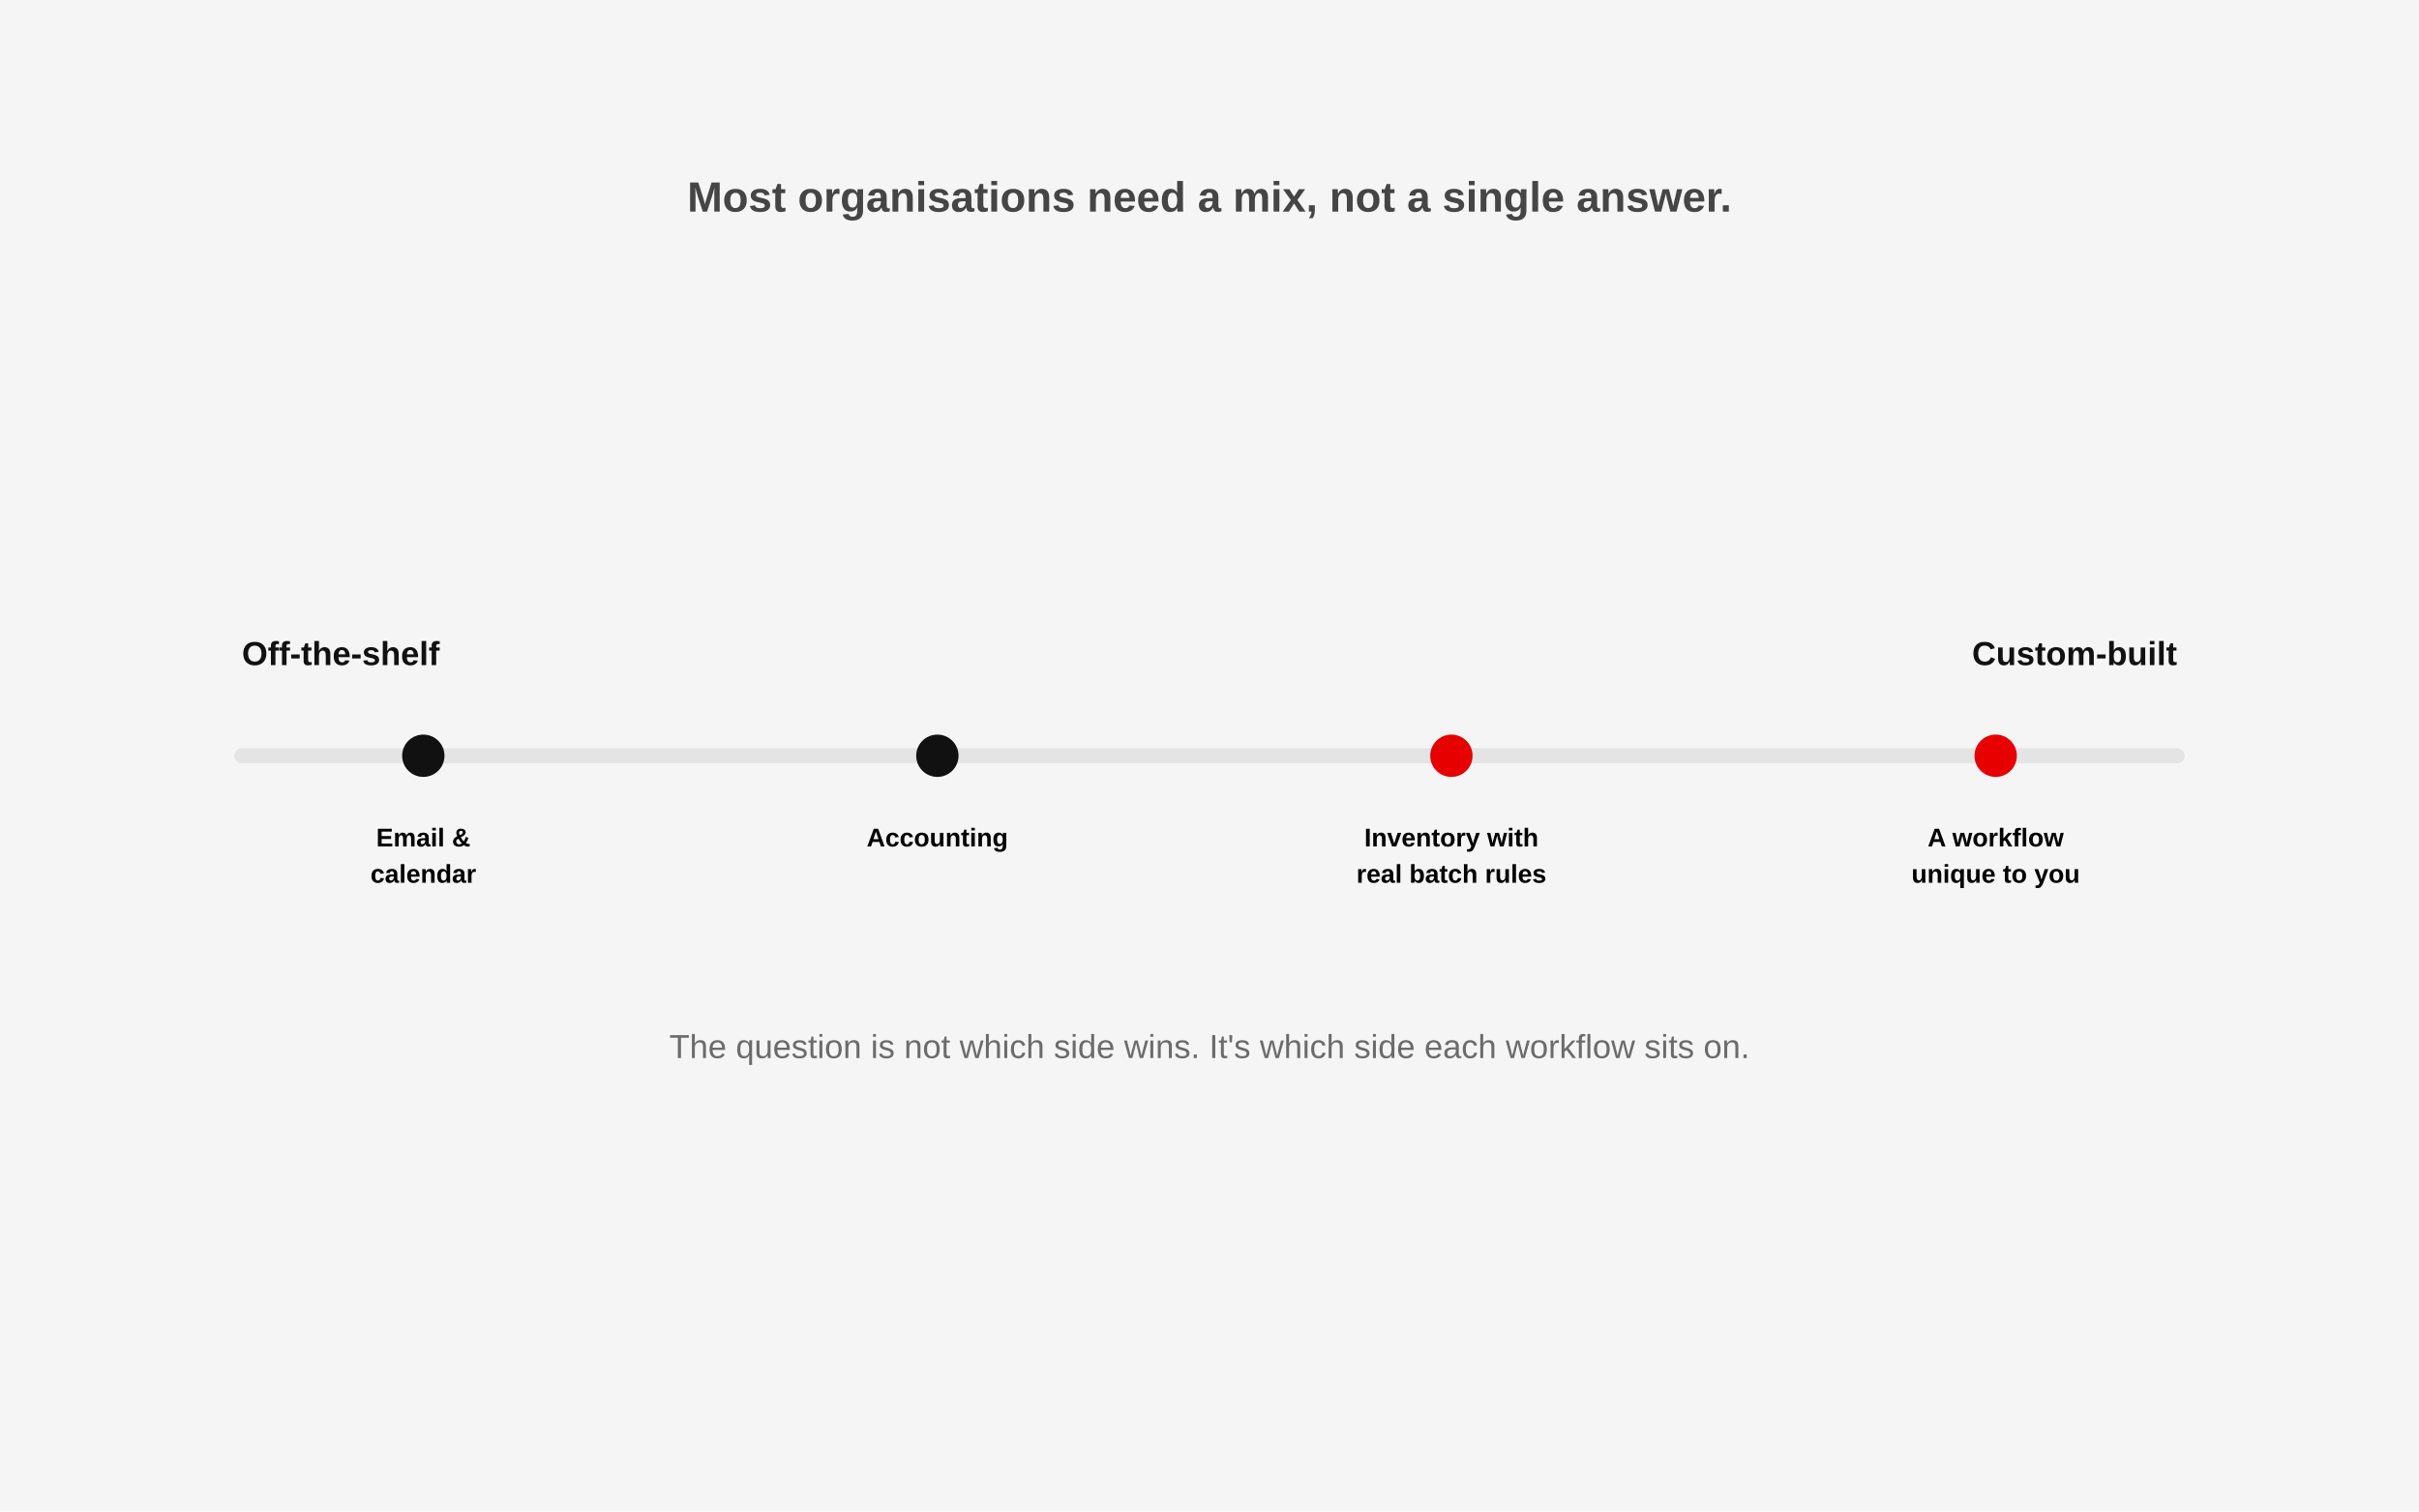
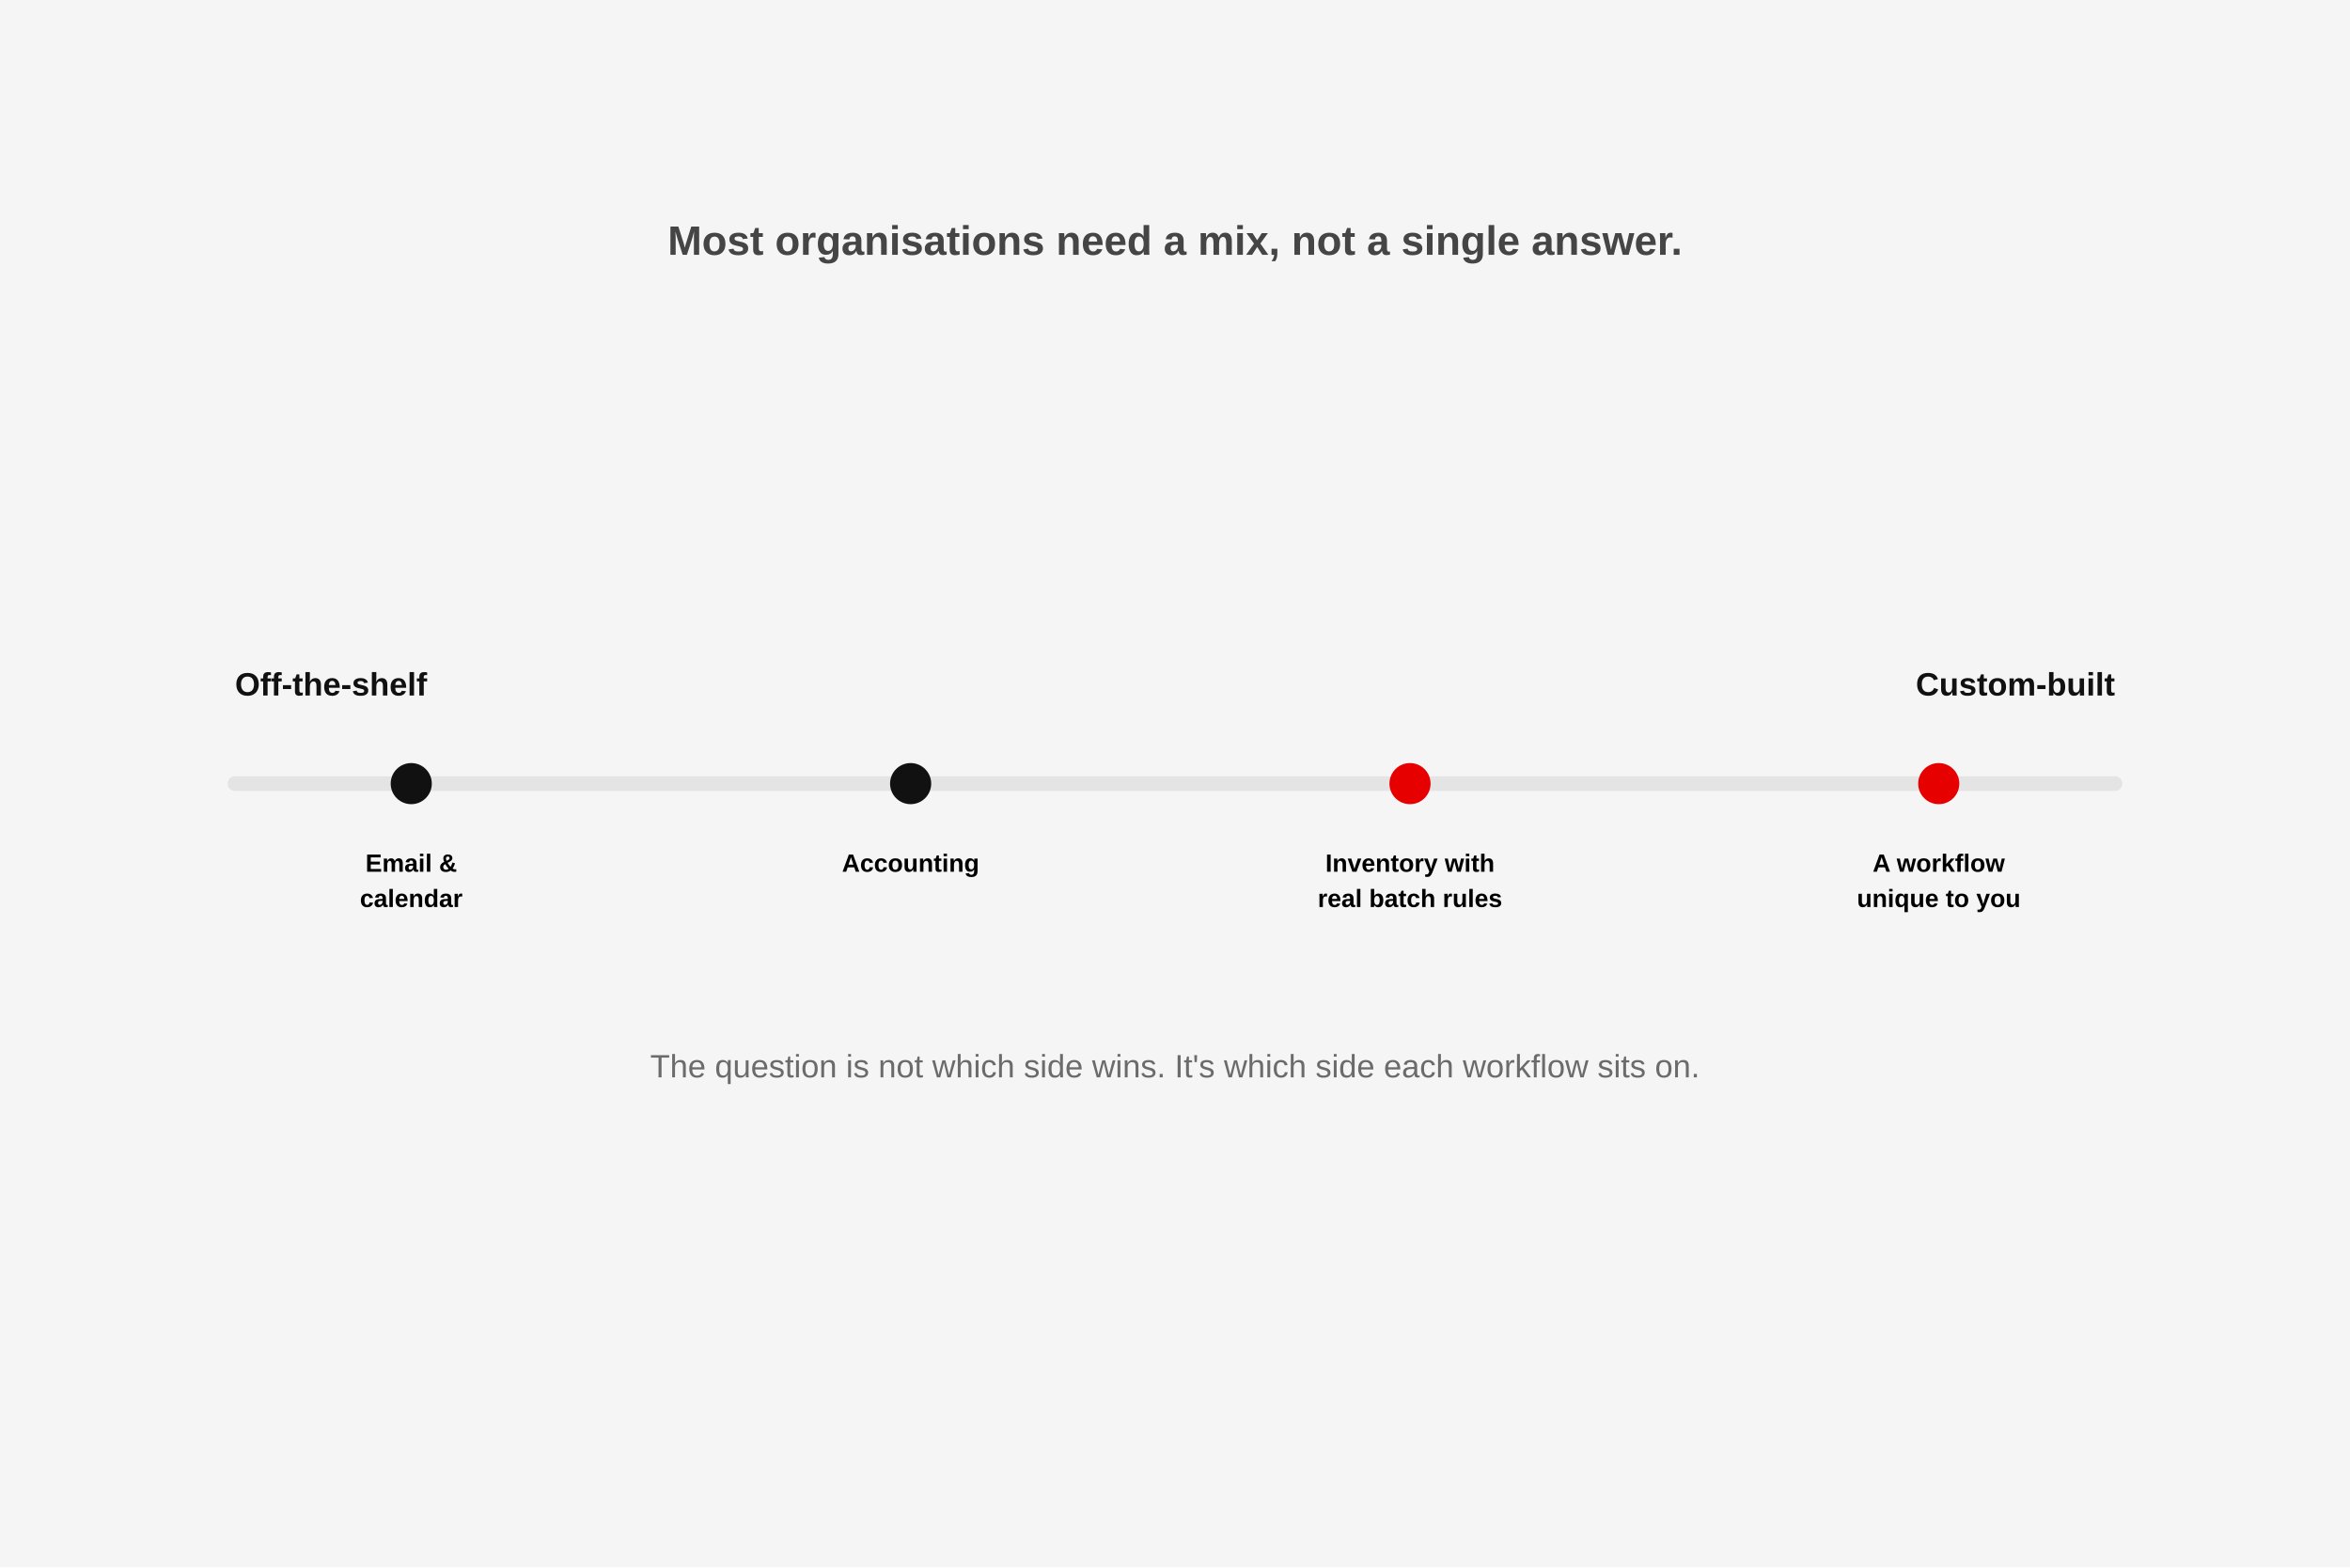
- <svg xmlns="http://www.w3.org/2000/svg" viewBox="0 0 1600 1000" role="img" aria-labelledby="title desc">
-   <rect width="1600" height="1000" fill="#f5f5f5" />
-   <text x="800" y="140" text-anchor="middle" font-family="Arial, Helvetica, sans-serif" font-weight="700" font-size="28" fill="#454545">Most organisations need a mix, not a single answer.</text>
-   <line x1="160" y1="500" x2="1440" y2="500" stroke="#e4e4e4" stroke-width="10" stroke-linecap="round" />
-   <text x="160" y="440" font-family="Arial, Helvetica, sans-serif" font-weight="700" font-size="22" fill="#111111">Off-the-shelf</text>
-   <text x="1440" y="440" text-anchor="end" font-family="Arial, Helvetica, sans-serif" font-weight="700" font-size="22" fill="#111111">Custom-built</text>
-   <g font-family="Arial, Helvetica, sans-serif" font-size="17" font-weight="700" text-anchor="middle">
-     <circle cx="280" cy="500" r="14" fill="#111111" />
-     <text x="280" y="560">Email &amp;</text>
-     <text x="280" y="584">calendar</text>
-     <circle cx="620" cy="500" r="14" fill="#111111" />
-     <text x="620" y="560">Accounting</text>
-     <circle cx="960" cy="500" r="14" fill="#e60000" />
-     <text x="960" y="560">Inventory with</text>
-     <text x="960" y="584">real batch rules</text>
-     <circle cx="1320" cy="500" r="14" fill="#e60000" />
-     <text x="1320" y="560">A workflow</text>
-     <text x="1320" y="584">unique to you</text>
+ <svg xmlns="http://www.w3.org/2000/svg" viewBox="0 0 1600 1067" role="img" aria-labelledby="title desc">
+   <rect width="1600" height="1067" fill="#f5f5f5" />
+   <g transform="translate(0,33.5)">
+     <text x="800" y="140" text-anchor="middle" font-family="Arial, Helvetica, sans-serif" font-weight="700" font-size="28" fill="#454545">Most organisations need a mix, not a single answer.</text>
+     <line x1="160" y1="500" x2="1440" y2="500" stroke="#e4e4e4" stroke-width="10" stroke-linecap="round" />
+     <text x="160" y="440" font-family="Arial, Helvetica, sans-serif" font-weight="700" font-size="22" fill="#111111">Off-the-shelf</text>
+     <text x="1440" y="440" text-anchor="end" font-family="Arial, Helvetica, sans-serif" font-weight="700" font-size="22" fill="#111111">Custom-built</text>
+     <g font-family="Arial, Helvetica, sans-serif" font-size="17" font-weight="700" text-anchor="middle">
+       <circle cx="280" cy="500" r="14" fill="#111111" />
+       <text x="280" y="560">Email &amp;</text>
+       <text x="280" y="584">calendar</text>
+       <circle cx="620" cy="500" r="14" fill="#111111" />
+       <text x="620" y="560">Accounting</text>
+       <circle cx="960" cy="500" r="14" fill="#e60000" />
+       <text x="960" y="560">Inventory with</text>
+       <text x="960" y="584">real batch rules</text>
+       <circle cx="1320" cy="500" r="14" fill="#e60000" />
+       <text x="1320" y="560">A workflow</text>
+       <text x="1320" y="584">unique to you</text>
+     </g>
+     <text x="800" y="700" text-anchor="middle" font-family="Arial, Helvetica, sans-serif" font-size="22" fill="#6b6b6b">The question is not which side wins. It's which side each workflow sits on.</text>
  </g>
-   <text x="800" y="700" text-anchor="middle" font-family="Arial, Helvetica, sans-serif" font-size="22" fill="#6b6b6b">The question is not which side wins. It's which side each workflow sits on.</text>
</svg>
